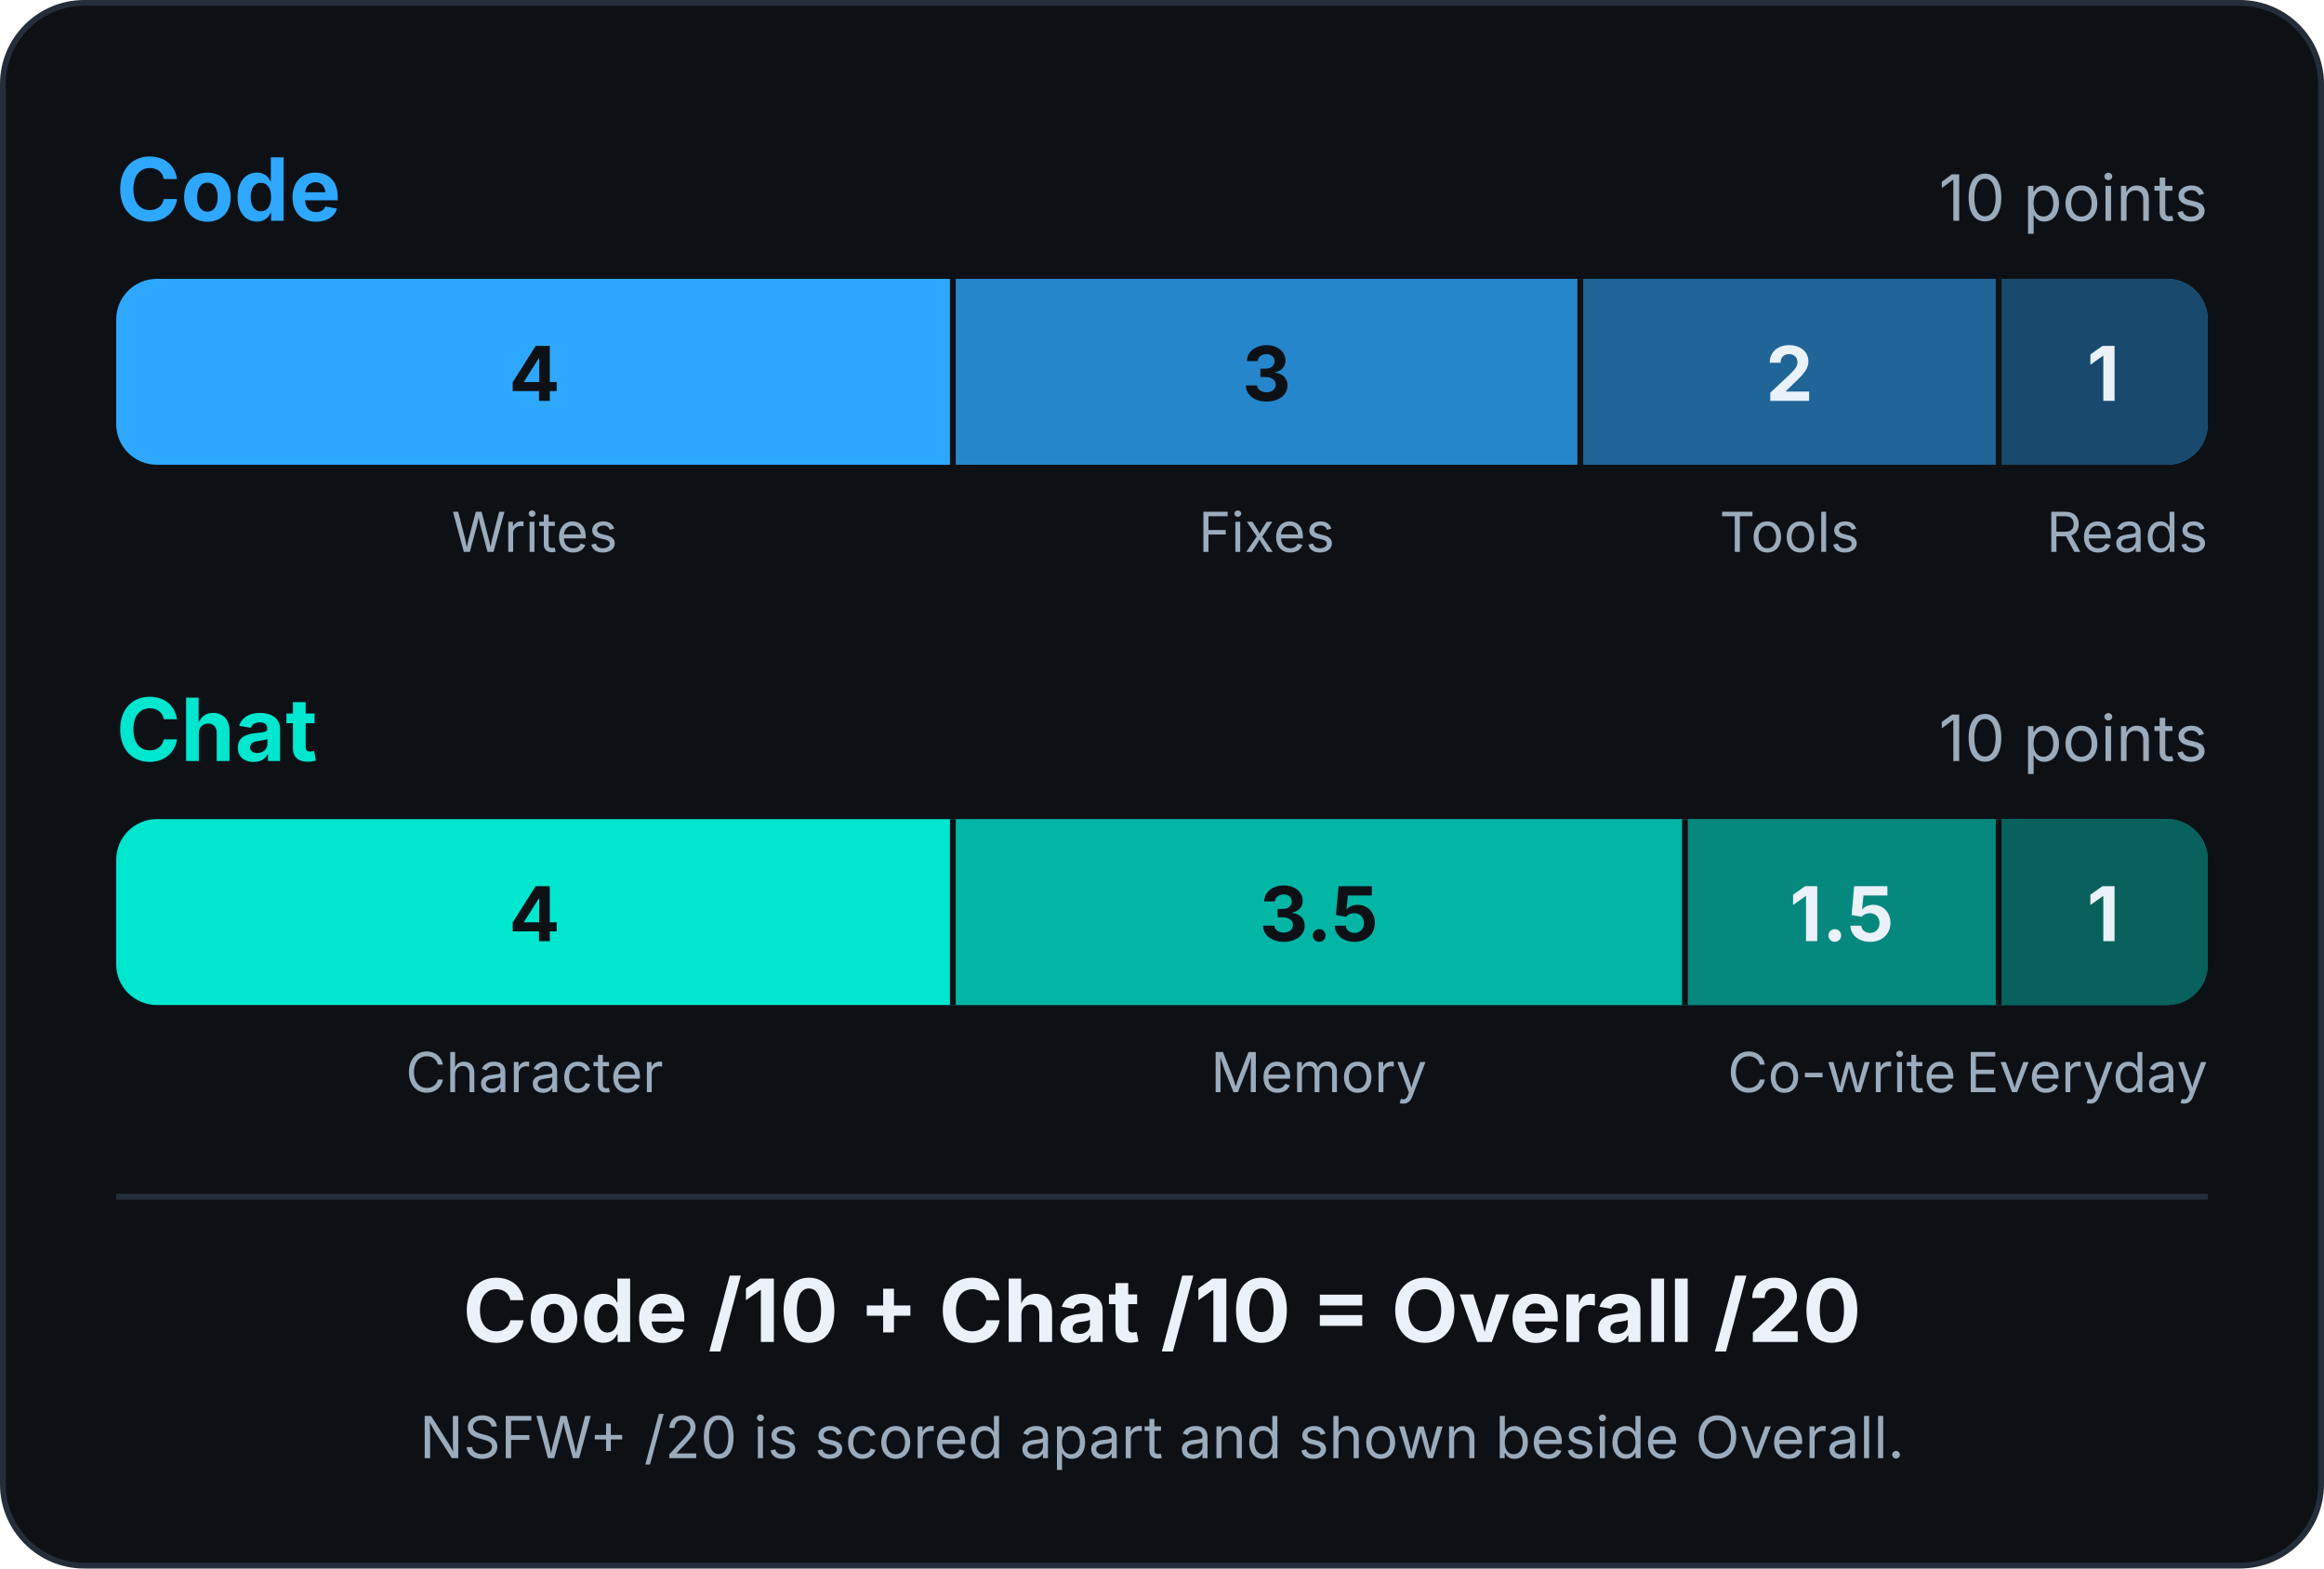
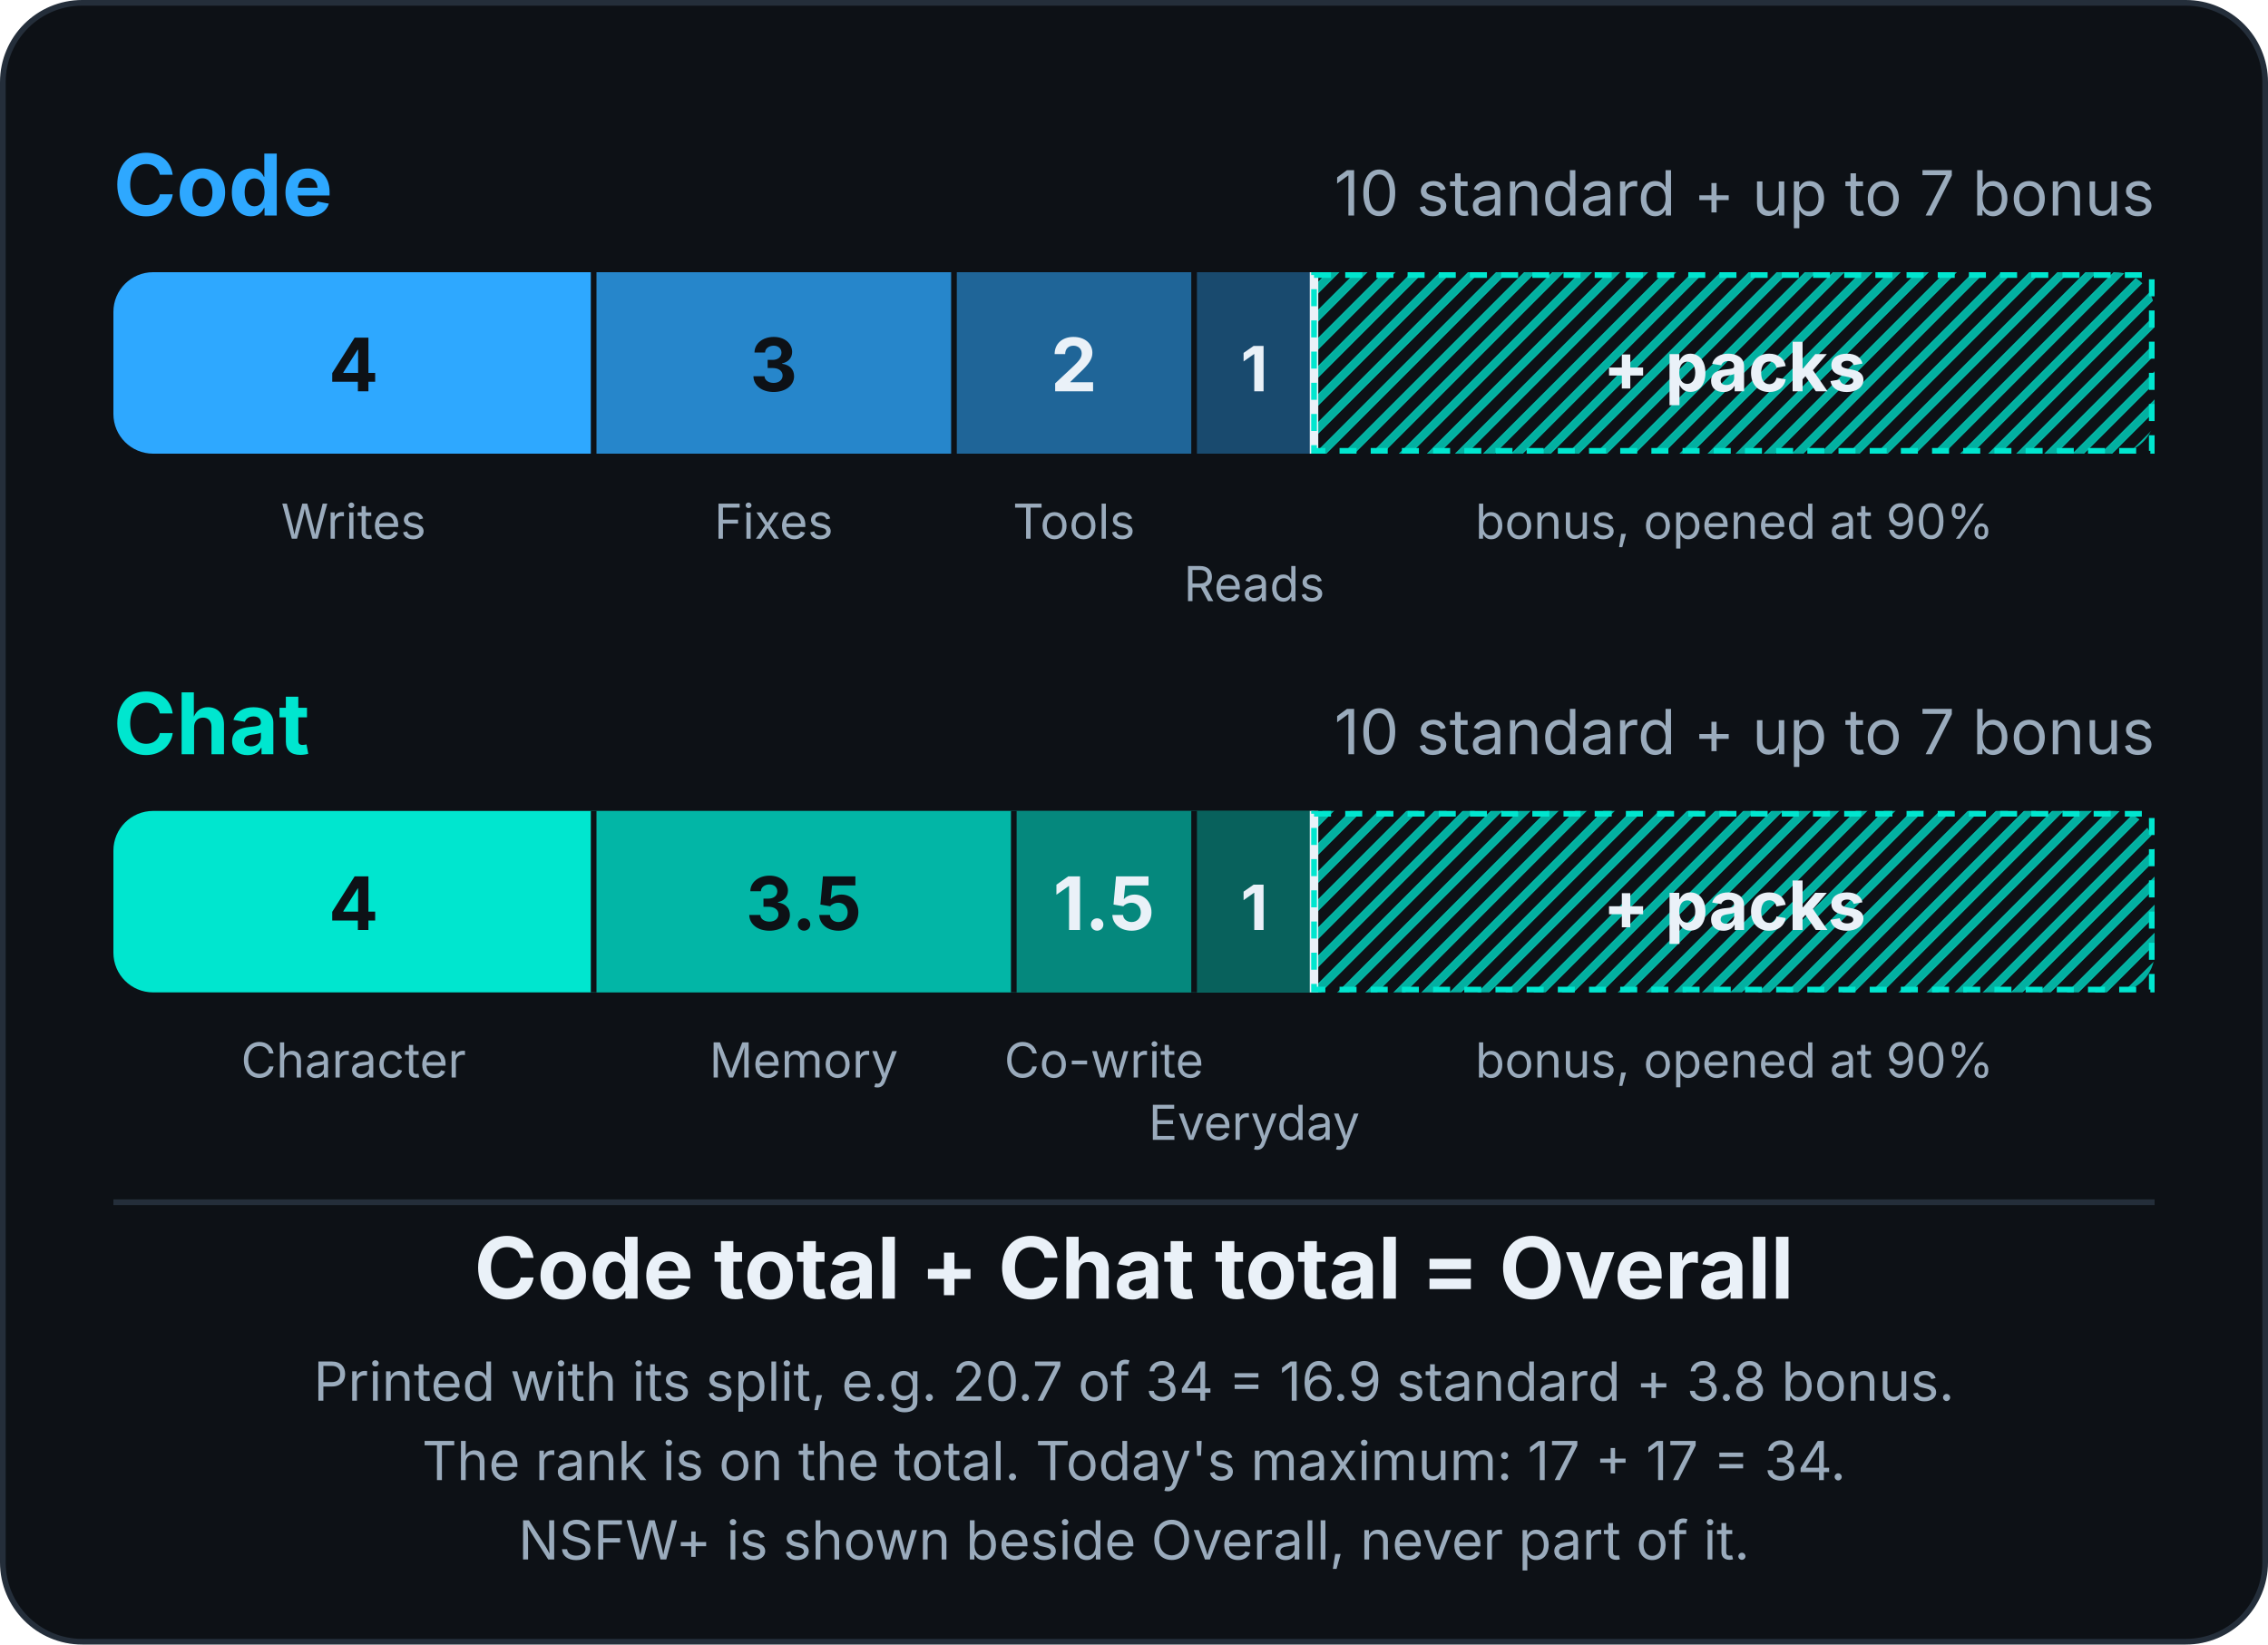
- <svg xmlns="http://www.w3.org/2000/svg" viewBox="0 0 800 540" role="img" aria-labelledby="t d" font-family="Inter, -apple-system, BlinkMacSystemFont, 'Segoe UI', Helvetica, Arial, sans-serif">
+ <svg xmlns="http://www.w3.org/2000/svg" viewBox="0 0 800 580" role="img" aria-labelledby="t d" font-family="Inter, -apple-system, BlinkMacSystemFont, 'Segoe UI', Helvetica, Arial, sans-serif">
  <defs>
    <linearGradient id="beam" x1="0" x2="1" y1="0" y2="0">
      <stop offset="0" stop-color="#2ea8ff" />
      <stop offset="1" stop-color="#00e6cf" />
    </linearGradient>
    <pattern id="hash" width="7" height="7" patternUnits="userSpaceOnUse" patternTransform="rotate(45)">
      <rect width="3" height="7" fill="#00e6cf" />
    </pattern>
  </defs>
-   <rect x="1" y="1" width="798" height="538" rx="28" fill="#0d1116" stroke="#242e3a" stroke-width="2" />
+   <rect x="1" y="1" width="798" height="578" rx="28" fill="#0d1116" stroke="#242e3a" stroke-width="2" />
  <text x="40" y="76" font-size="30" font-weight="700" fill="#2ea8ff">Code</text>
-   <text x="760" y="76" text-anchor="end" font-size="22" fill="#9aabbc">10 points</text>
+   <text x="760" y="76" text-anchor="end" font-size="22" fill="#9aabbc">10 standard + up to 7 bonus</text>
  <clipPath id="c96">
    <rect x="40" y="96" width="720" height="64" rx="14" />
  </clipPath>
  <g clip-path="url(#c96)">
-     <rect x="40" y="96" width="720" height="64" fill="#2ea8ff" />
-     <rect x="40.0" y="96" width="288.6" height="64" fill="#0d1116" fill-opacity="0" />
-     <text x="184.0" y="138" text-anchor="middle" font-size="26" font-weight="700" fill="#0d1116">4</text>
-     <rect x="328.0" y="96" width="216.6" height="64" fill="#0d1116" fill-opacity="0.22" />
-     <path d="M328.0 96 V 160" stroke="#0d1116" stroke-width="2" />
-     <text x="436.0" y="138" text-anchor="middle" font-size="26" font-weight="700" fill="#0d1116">3</text>
-     <rect x="544.0" y="96" width="144.6" height="64" fill="#0d1116" fill-opacity="0.44" />
-     <path d="M544.0 96 V 160" stroke="#0d1116" stroke-width="2" />
-     <text x="616.0" y="138" text-anchor="middle" font-size="26" font-weight="700" fill="#eaf1f8">2</text>
-     <rect x="688.0" y="96" width="72.6" height="64" fill="#0d1116" fill-opacity="0.62" />
-     <path d="M688.0 96 V 160" stroke="#0d1116" stroke-width="2" />
-     <text x="724.0" y="138" text-anchor="middle" font-size="26" font-weight="700" fill="#eaf1f8">1</text>
+     <rect x="40" y="96" width="423.5" height="64" fill="#2ea8ff" />
+     <rect x="463.5" y="96" width="296.5" height="64" fill="url(#hash)" fill-opacity="0.75" />
+     <rect x="40.0" y="96" width="169.4" height="64" fill="#0d1116" fill-opacity="0" />
+     <text x="124.7" y="138" text-anchor="middle" font-size="26" font-weight="700" fill="#0d1116">4</text>
+     <rect x="209.4" y="96" width="127.1" height="64" fill="#0d1116" fill-opacity="0.22" />
+     <path d="M209.4 96 V 160" stroke="#0d1116" stroke-width="2" />
+     <text x="272.9" y="138" text-anchor="middle" font-size="26" font-weight="700" fill="#0d1116">3</text>
+     <rect x="336.5" y="96" width="84.7" height="64" fill="#0d1116" fill-opacity="0.44" />
+     <path d="M336.5 96 V 160" stroke="#0d1116" stroke-width="2" />
+     <text x="378.8" y="138" text-anchor="middle" font-size="26" font-weight="700" fill="#eaf1f8">2</text>
+     <rect x="421.2" y="96" width="42.4" height="64" fill="#0d1116" fill-opacity="0.62" />
+     <path d="M421.2 96 V 160" stroke="#0d1116" stroke-width="2" />
+     <text x="442.4" y="138" text-anchor="middle" font-size="22" font-weight="700" fill="#eaf1f8">1</text>
+     <path d="M463.5 96 V 160" stroke="#eaf1f8" stroke-width="3" />
+     <text x="611.8" y="138" text-anchor="middle" font-size="24" font-weight="700" fill="#eaf1f8">+ packs</text>
  </g>
-   <text x="184.0" y="190" text-anchor="middle" font-size="19" fill="#9aabbc">Writes</text>
-   <text x="436.0" y="190" text-anchor="middle" font-size="19" fill="#9aabbc">Fixes</text>
-   <text x="616.0" y="190" text-anchor="middle" font-size="19" fill="#9aabbc">Tools</text>
-   <text x="760.0" y="190" text-anchor="end" font-size="19" fill="#9aabbc">Reads</text>
-   <text x="40" y="262" font-size="30" font-weight="700" fill="#00e6cf">Chat</text>
-   <text x="760" y="262" text-anchor="end" font-size="22" fill="#9aabbc">10 points</text>
-   <clipPath id="c282">
-     <rect x="40" y="282" width="720" height="64" rx="14" />
+   <rect x="463.5" y="97" width="295.5" height="62" rx="0" fill="none" stroke="#00e6cf" stroke-width="2" stroke-dasharray="6 5" />
+   <text x="124.7" y="190" text-anchor="middle" font-size="17" fill="#9aabbc">Writes</text>
+   <text x="272.9" y="190" text-anchor="middle" font-size="17" fill="#9aabbc">Fixes</text>
+   <text x="378.8" y="190" text-anchor="middle" font-size="17" fill="#9aabbc">Tools</text>
+   <text x="442.4" y="212" text-anchor="middle" font-size="17" fill="#9aabbc">Reads</text>
+   <text x="611.8" y="190" text-anchor="middle" font-size="17" fill="#9aabbc">bonus, opened at 90%</text>
+   <text x="40" y="266" font-size="30" font-weight="700" fill="#00e6cf">Chat</text>
+   <text x="760" y="266" text-anchor="end" font-size="22" fill="#9aabbc">10 standard + up to 7 bonus</text>
+   <clipPath id="c286">
+     <rect x="40" y="286" width="720" height="64" rx="14" />
  </clipPath>
-   <g clip-path="url(#c282)">
-     <rect x="40" y="282" width="720" height="64" fill="#00e6cf" />
-     <rect x="40.0" y="282" width="288.6" height="64" fill="#0d1116" fill-opacity="0" />
-     <text x="184.0" y="324" text-anchor="middle" font-size="26" font-weight="700" fill="#0d1116">4</text>
-     <rect x="328.0" y="282" width="252.6" height="64" fill="#0d1116" fill-opacity="0.22" />
-     <path d="M328.0 282 V 346" stroke="#0d1116" stroke-width="2" />
-     <text x="454.0" y="324" text-anchor="middle" font-size="26" font-weight="700" fill="#0d1116">3.5</text>
-     <rect x="580.0" y="282" width="108.6" height="64" fill="#0d1116" fill-opacity="0.44" />
-     <path d="M580.0 282 V 346" stroke="#0d1116" stroke-width="2" />
-     <text x="634.0" y="324" text-anchor="middle" font-size="26" font-weight="700" fill="#eaf1f8">1.5</text>
-     <rect x="688.0" y="282" width="72.6" height="64" fill="#0d1116" fill-opacity="0.62" />
-     <path d="M688.0 282 V 346" stroke="#0d1116" stroke-width="2" />
-     <text x="724.0" y="324" text-anchor="middle" font-size="26" font-weight="700" fill="#eaf1f8">1</text>
+   <g clip-path="url(#c286)">
+     <rect x="40" y="286" width="423.5" height="64" fill="#00e6cf" />
+     <rect x="463.5" y="286" width="296.5" height="64" fill="url(#hash)" fill-opacity="0.75" />
+     <rect x="40.0" y="286" width="169.4" height="64" fill="#0d1116" fill-opacity="0" />
+     <text x="124.7" y="328" text-anchor="middle" font-size="26" font-weight="700" fill="#0d1116">4</text>
+     <rect x="209.4" y="286" width="148.2" height="64" fill="#0d1116" fill-opacity="0.22" />
+     <path d="M209.4 286 V 350" stroke="#0d1116" stroke-width="2" />
+     <text x="283.5" y="328" text-anchor="middle" font-size="26" font-weight="700" fill="#0d1116">3.5</text>
+     <rect x="357.6" y="286" width="63.5" height="64" fill="#0d1116" fill-opacity="0.44" />
+     <path d="M357.6 286 V 350" stroke="#0d1116" stroke-width="2" />
+     <text x="389.4" y="328" text-anchor="middle" font-size="26" font-weight="700" fill="#eaf1f8">1.5</text>
+     <rect x="421.2" y="286" width="42.4" height="64" fill="#0d1116" fill-opacity="0.62" />
+     <path d="M421.2 286 V 350" stroke="#0d1116" stroke-width="2" />
+     <text x="442.4" y="328" text-anchor="middle" font-size="22" font-weight="700" fill="#eaf1f8">1</text>
+     <path d="M463.5 286 V 350" stroke="#eaf1f8" stroke-width="3" />
+     <text x="611.8" y="328" text-anchor="middle" font-size="24" font-weight="700" fill="#eaf1f8">+ packs</text>
  </g>
-   <text x="184.0" y="376" text-anchor="middle" font-size="19" fill="#9aabbc">Character</text>
-   <text x="454.0" y="376" text-anchor="middle" font-size="19" fill="#9aabbc">Memory</text>
-   <text x="634.0" y="376" text-anchor="middle" font-size="19" fill="#9aabbc">Co-write   </text>
-   <text x="760.0" y="376" text-anchor="end" font-size="19" fill="#9aabbc">Everyday</text>
-   <path d="M40 412 H760" stroke="#242e3a" stroke-width="2" />
-   <text x="400" y="462" text-anchor="middle" font-size="30" font-weight="700" fill="#eaf1f8">Code /10 + Chat /10 = Overall /20</text>
-   <text x="400" y="502" text-anchor="middle" font-size="20" fill="#9aabbc">NSFW+ /20 is scored apart and shown beside Overall.</text>
+   <rect x="463.5" y="287" width="295.5" height="62" rx="0" fill="none" stroke="#00e6cf" stroke-width="2" stroke-dasharray="6 5" />
+   <text x="124.7" y="380" text-anchor="middle" font-size="17" fill="#9aabbc">Character</text>
+   <text x="283.5" y="380" text-anchor="middle" font-size="17" fill="#9aabbc">Memory</text>
+   <text x="389.4" y="380" text-anchor="middle" font-size="17" fill="#9aabbc">Co-write</text>
+   <text x="442.4" y="402" text-anchor="middle" font-size="17" fill="#9aabbc">Everyday</text>
+   <text x="611.8" y="380" text-anchor="middle" font-size="17" fill="#9aabbc">bonus, opened at 90%</text>
+   <path d="M40 424 H760" stroke="#242e3a" stroke-width="2" />
+   <text x="400" y="458" text-anchor="middle" font-size="30" font-weight="700" fill="#eaf1f8">Code total + Chat total = Overall</text>
+   <text x="400" y="494" text-anchor="middle" font-size="19" fill="#9aabbc">Printed with its split, e.g. 20.7 of 34 = 16.9 standard + 3.8 bonus.</text>
+   <text x="400" y="522" text-anchor="middle" font-size="19" fill="#9aabbc">The rank is on the total. Today's maximum: 17 + 17 = 34.</text>
+   <text x="400" y="550" text-anchor="middle" font-size="19" fill="#9aabbc">NSFW+ is shown beside Overall, never part of it.</text>
</svg>
